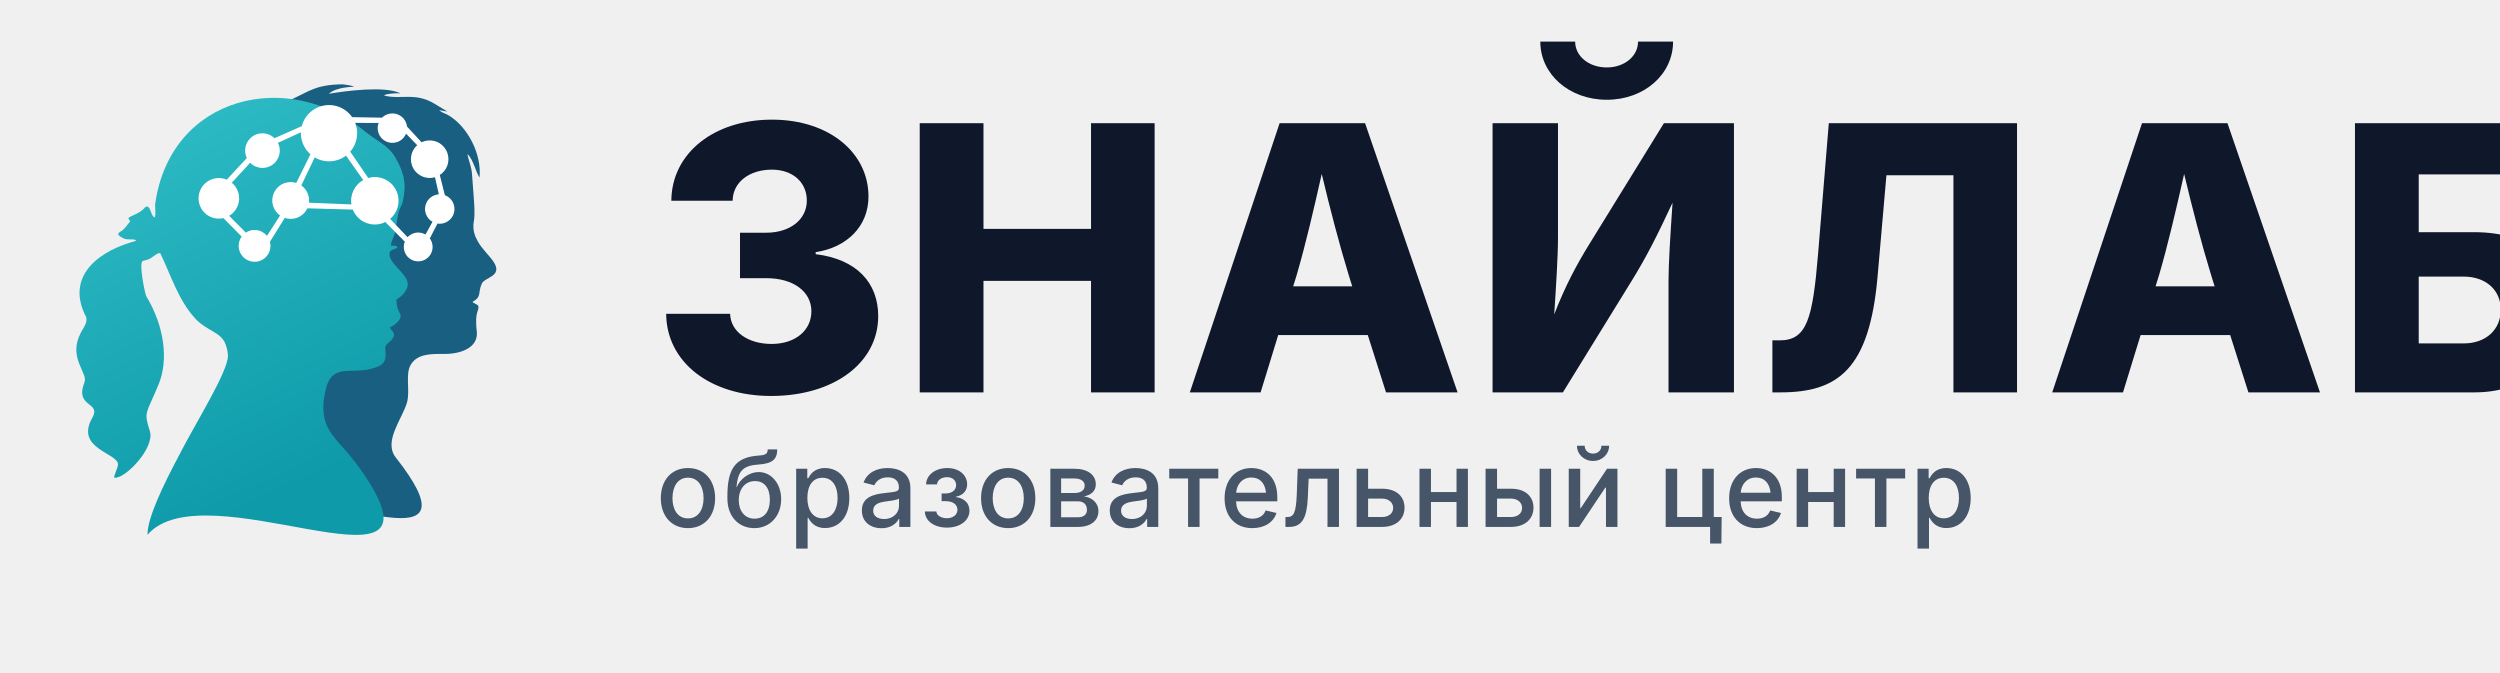
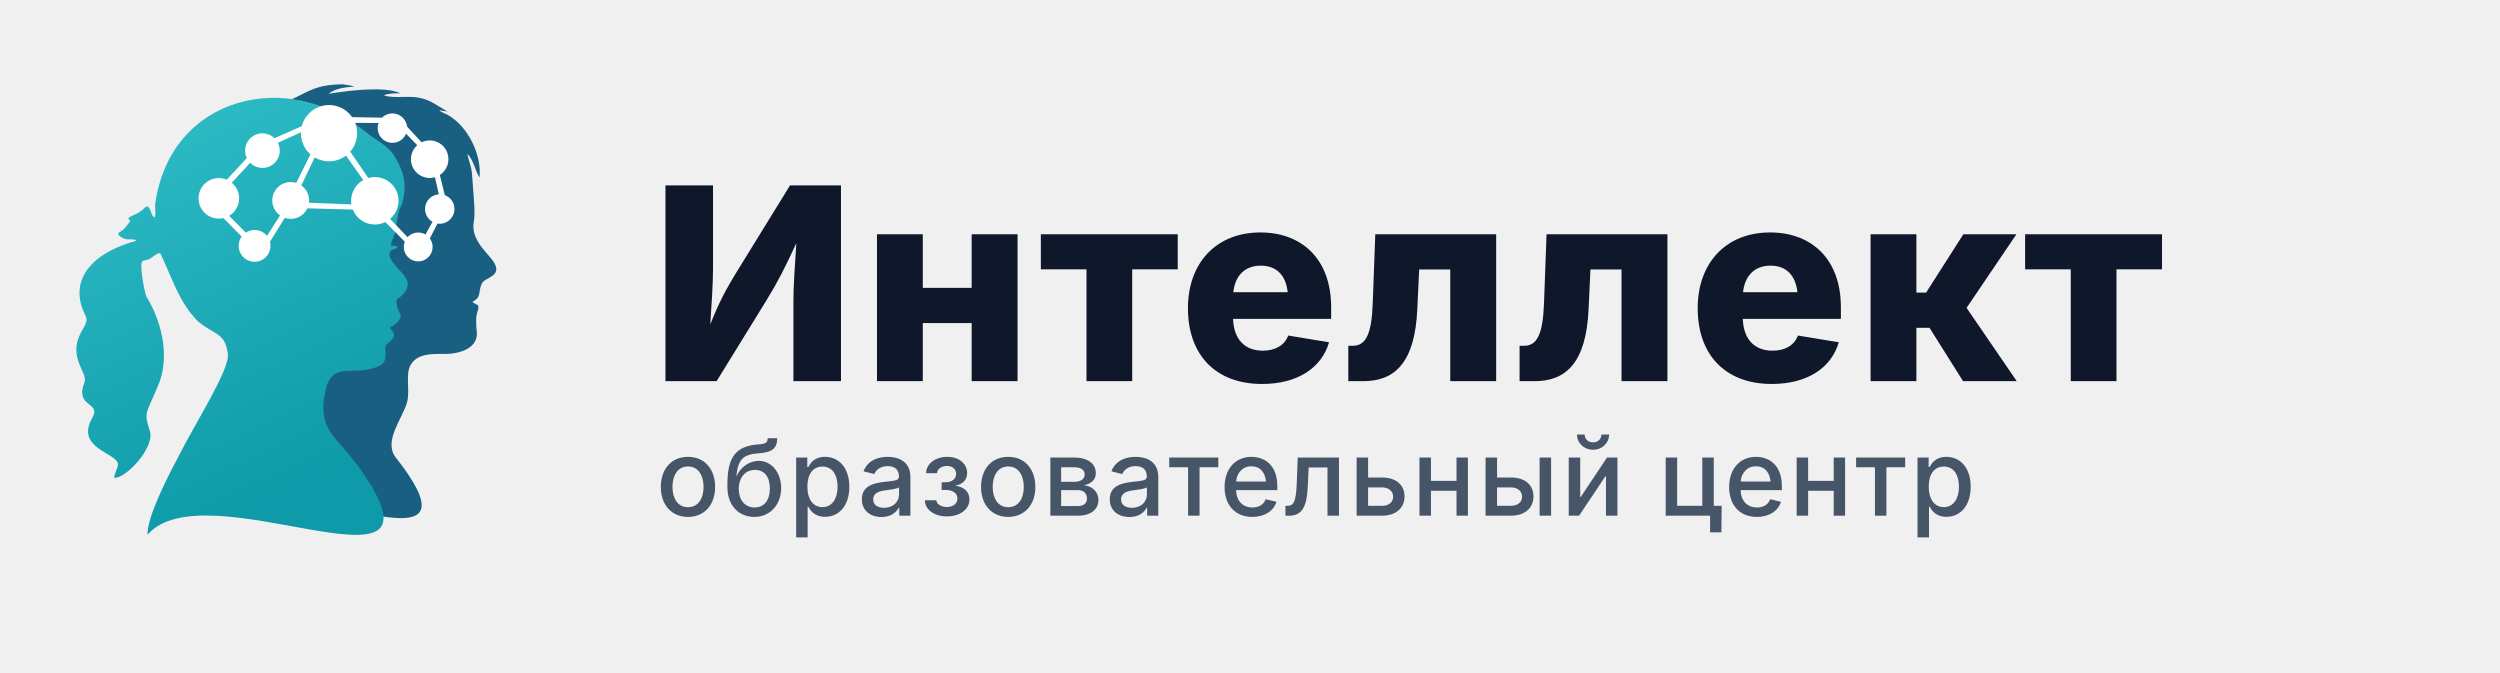
- <svg xmlns="http://www.w3.org/2000/svg" viewBox="0 0 446 120" role="img" aria-label="ЗнайЛаб — образовательный центр">
+ <svg xmlns="http://www.w3.org/2000/svg" viewBox="0 0 446 120" role="img" aria-label="Интеллект — образовательный центр">
  <svg x="10" y="10" width="82.11" height="100" viewBox="500 230 1790 2180">
    <defs>
      <linearGradient id="zl-head" x1="0" y1="0" x2="0.35" y2="1">
        <stop offset="0" stop-color="#31BFC9" />
        <stop offset="1" stop-color="#0E9AA8" />
      </linearGradient>
    </defs>
    <path d="M 1864.719 1578.047 C 1877.949 1531.43 1857.199 1467.73 1879.422 1430.75 C 1904.25 1389.422 1951.52 1387.898 2008.93 1388.512 C 2071.691 1389.172 2143.441 1365.41 2136.27 1300.98 C 2134.41 1284.238 2133.738 1276.922 2133.82 1259.281 C 2133.98 1221.961 2145.281 1218.34 2142.359 1202.578 C 2141.199 1196.32 2122.52 1191.23 2119.68 1186.172 C 2157.129 1164.691 2139.109 1152.578 2155.762 1115.211 C 2167.16 1089.629 2235.66 1087.828 2204.012 1034.039 C 2190.211 1010.59 2158.84 983.59 2140.648 951.648 C 2128.629 930.531 2119.141 905.059 2124.5 874.871 C 2129.738 845.34 2126.73 812.512 2124.672 782.211 C 2122.59 751.352 2119.73 720.98 2117.82 690.23 C 2115.898 659.262 2104.199 637.031 2099.898 611.059 C 2122.75 632.16 2131.602 679.148 2146.879 702.559 C 2156.23 612.66 2101.262 503.73 2024.641 459.5 C 2013.059 452.809 1999.012 449.961 1990.41 440.441 L 2022.238 445.941 L 1973.809 416.551 C 1897.672 369.551 1841.941 400.23 1777.23 383.93 C 1774.48 383.219 1777.98 381.691 1778.859 381.25 C 1788.961 376.211 1822.02 373.699 1839.602 375.109 C 1779.781 345.309 1628.809 365.191 1560.77 376.762 C 1591.18 349.141 1653.781 350.73 1658.488 348.52 C 1655 345.699 1622.078 340.469 1615.09 339.93 C 1509.328 341.148 1486.539 366.59 1411.219 400.648 C 1320.852 475.422 1403.23 410.75 1368.039 401.75 C 1355.82 415.34 1349.48 408.422 1345.871 426.77 L 1343.48 434.73 C 1332.648 409.32 1332.371 425.922 1336.219 404.34 C 1301.891 420.789 1315.449 451.43 1303.91 469.32 C 1297.898 473.398 1284.09 471.711 1276.328 474.41 C 1257.82 480.84 1224.191 501.77 1217.461 517.691 C 1238.73 504.762 1246.551 504.051 1274.68 507.82 C 1259.449 536.41 1230 543.699 1201.809 535.66 C 1207.301 552.871 1212.352 563.711 1224.172 570.531 C 1212.629 613.18 1154.328 666.391 1169.289 868.648 C 1176.672 902.371 1177.898 911.73 1189.48 943.352 C 1192.672 952.02 1192.172 961.922 1199 964.75 C 1200.328 952.07 1192.18 933.359 1195.578 922.641 C 1229.738 1025.602 1214.898 1055.141 1292.16 1144.121 C 1305.309 1159.262 1331.129 1188.949 1347.078 1196.41 C 1341.84 1179.922 1328.602 1170.59 1323.73 1155.719 C 1347.18 1173.281 1413.891 1271.219 1423.25 1294.891 C 1433.699 1321.281 1434.512 1352.801 1439.012 1359.898 C 1441.949 1341.91 1443.691 1332.121 1444.32 1313 C 1451.82 1331.551 1451.102 1350.91 1448.801 1371.941 C 1453.52 1363.738 1460.359 1345.039 1467.262 1340.602 C 1491.309 1425.859 1399.148 1617.41 1317.441 1796.996 C 1276.211 1853.133 1232.949 1918.562 1234.059 1954.352 C 1244.23 1947.828 1256.871 1943.352 1271.5 1940.547 L 1373.781 1940.547 C 1648.449 1972.172 2132.551 2186.969 1821.109 1791.07 C 1772.43 1729.172 1845.289 1642.633 1864.719 1578.047" fill="#185F82" />
    <path d="M 881.801 856.871 C 869.129 850.191 869.352 822.078 855.898 815.172 C 844.555 815.469 844.43 821.961 836.324 828.441 C 822.48 839.488 807.758 846.238 791.754 853.371 C 773.234 861.621 785.023 864.621 788.57 872.531 C 781.383 881.191 765.598 902.941 757.258 908.551 C 745.746 916.281 731.922 920.391 752.07 933.512 C 757.84 937.27 761.457 938.852 768.668 941.34 C 778.609 944.789 799.023 940.98 809.008 945.191 C 817.664 948.852 792.477 953.98 792.438 953.988 C 639.367 1000.898 543.969 1102.359 615.414 1241.578 C 626.109 1262.422 606.871 1285.73 596.438 1305.559 C 544.512 1404.262 625.387 1461.762 610.508 1498.84 C 570.852 1597.664 677.168 1573.785 641.203 1636.449 C 571.699 1757.555 740.766 1772.871 740.918 1818.227 C 740.965 1831.102 722.914 1863.891 726.723 1869.91 C 767.906 1875.996 885.453 1753.684 864.848 1688.641 C 840.566 1611.969 849.102 1626.742 898.617 1507.391 C 937.684 1413.23 922.406 1282.238 850.605 1163.59 C 845.297 1151.84 821.094 1034.309 837.078 1027.121 C 840.055 1025.77 843.23 1025.051 849.742 1023.699 C 874.641 1018.551 888.133 995.27 904.938 996.16 C 946.699 1081.621 974.031 1175.789 1038.578 1247.73 C 1083.609 1299.07 1140.16 1301.301 1158.949 1349.98 C 1163.969 1362.949 1168.32 1381.449 1168.449 1395.5 C 1169.02 1458.281 1038.191 1664.047 976.566 1786.344 C 917.695 1896.945 854.227 2028.301 855.672 2091.891 C 1074.559 1836.301 2006.941 2355.277 1718.969 1889.617 C 1685.391 1835.32 1651.898 1792.312 1609.219 1745.027 C 1558.84 1689.223 1521.762 1642.266 1548.441 1528.02 C 1576.031 1409.871 1664.371 1481.699 1758.609 1434.141 C 1785.852 1420.391 1782.738 1394.449 1780.34 1368.449 C 1778.762 1351.422 1793.398 1345.691 1802.422 1336.801 C 1806.922 1332.352 1814.539 1322.59 1814.371 1313.949 C 1814.078 1300.012 1799.852 1295.051 1799.109 1285.281 C 1815.25 1277.051 1836.18 1262.352 1840.398 1243.738 C 1842.941 1232.52 1822.75 1219.609 1824.172 1176.629 C 1845.129 1164.73 1871.219 1139.711 1867.371 1111.738 C 1862.078 1073.379 1787.578 1032.371 1797.609 993.07 C 1799.219 986.699 1809.25 983.102 1814.621 981.141 C 1820.449 979.012 1831.969 976.172 1824.84 970.16 C 1821.238 966.219 1809.441 968.031 1802.648 967.859 C 1803.102 945.93 1815.988 932.719 1819.551 911.328 C 1824.281 882.988 1827.199 847.27 1837.578 822.25 C 1841.051 813.891 1845.949 807.738 1848.379 796.852 C 1863.828 727.5 1854.578 685.461 1819.441 624.129 C 1792.559 577.219 1743.609 557.961 1702.922 524.129 C 1405.91 277.23 944.742 381.09 885.355 806.141 C 884.145 814.809 890.176 861.289 881.801 856.871" fill="url(#zl-head)" />
    <path d="M 1726.59 758.469 C 1745.602 751.172 1766.922 760.672 1774.211 779.68 C 1781.512 798.691 1772.012 820.02 1753 827.309 C 1733.988 834.602 1712.66 825.102 1705.371 806.09 C 1698.078 787.078 1707.578 765.762 1726.59 758.469 Z M 1988.961 691.18 L 2009.52 773.441 C 2024.789 778.59 2037.629 790.449 2043.41 806.809 C 2053.391 835.07 2038.559 866.09 2010.309 876.07 C 2000.809 879.422 1991 879.969 1981.781 878.148 L 1950.039 939.469 C 1953.59 943.949 1956.48 949.09 1958.5 954.781 C 1968.262 982.422 1953.762 1012.762 1926.121 1022.52 C 1898.488 1032.281 1868.148 1017.781 1858.391 990.148 C 1853.691 976.828 1854.621 962.879 1859.941 950.91 L 1859.531 950.93 L 1781.328 871.93 C 1777.578 873.898 1773.648 875.629 1769.531 877.078 C 1723.57 893.32 1673.172 869.648 1656.172 824.172 L 1475.449 819.09 C 1468.109 835.91 1454.078 849.77 1435.422 856.359 C 1419.5 861.988 1402.891 861.379 1388.25 855.82 L 1328.66 951.621 C 1337.461 981.461 1321.43 1013.328 1291.75 1023.809 C 1261.07 1034.648 1227.391 1018.551 1216.551 987.871 C 1209.578 968.129 1213.75 947.141 1225.801 931.801 L 1151.891 856.922 C 1114.238 866.559 1074.77 846.012 1061.578 808.66 C 1047.621 769.148 1068.352 725.77 1107.859 711.82 C 1127.172 705 1147.398 706.461 1164.672 714.352 L 1245.5 627.172 C 1244.199 624.629 1243.059 621.98 1242.078 619.219 C 1230.25 585.73 1247.82 548.961 1281.309 537.129 C 1305.781 528.488 1331.988 535.539 1348.949 553.02 L 1458.18 504.781 C 1466.441 471.09 1490.98 442.078 1526.121 429.672 C 1572.84 413.16 1623.41 431.25 1649.852 470.551 L 1768.949 472.672 C 1774.621 466.789 1781.711 462.09 1789.941 459.191 C 1818.191 449.199 1849.211 464.031 1859.199 492.281 C 1860.73 496.629 1861.68 501.039 1862.078 505.422 L 1920.91 569.031 C 1923.738 567.559 1926.711 566.262 1929.809 565.172 C 1966.219 552.309 2006.191 571.41 2019.051 607.82 C 2030.34 639.781 2017 674.469 1988.961 691.18 Z M 1992.48 770.602 L 1975.828 697.262 C 1939.57 709.719 1899.949 690.629 1887.16 654.41 C 1877.051 625.801 1886.68 595 1908.941 576.871 L 1859.922 526.238 C 1855.051 542.129 1842.969 555.578 1826.102 561.539 C 1797.84 571.531 1766.82 556.699 1756.84 528.449 C 1751.871 514.379 1753.051 499.641 1758.961 487.148 L 1658.852 486.852 C 1659.961 489.359 1660.988 491.941 1661.922 494.57 C 1675.398 532.738 1665.801 573.48 1640.398 601.531 L 1712.961 707.73 C 1758.648 693.309 1807.898 717.629 1823.988 763.141 C 1837.07 800.172 1824.25 840.078 1795 863.09 L 1867.27 938.949 C 1873.23 931.629 1881.211 925.789 1890.762 922.422 C 1907.148 916.621 1924.5 919.371 1937.93 928.328 L 1968.051 873.48 C 1955.871 867.422 1945.941 856.801 1941.051 842.969 C 1931.07 814.711 1945.891 783.691 1974.148 773.711 C 1980.211 771.57 1986.398 770.57 1992.48 770.602 Z M 1480.199 803.172 L 1652.172 810.121 C 1644.461 771.129 1663.691 731.43 1699.18 713.359 L 1628.34 612.91 C 1619.211 620.27 1608.699 626.238 1597.02 630.359 C 1565.02 641.672 1531.211 636.75 1504.59 619.898 L 1450.051 734.219 C 1462.25 742.16 1472.031 754.031 1477.25 768.82 C 1481.289 780.238 1482.121 792.02 1480.199 803.172 Z M 1455.461 521.641 L 1358.73 566.09 C 1360.559 569.32 1362.129 572.75 1363.398 576.359 C 1375.23 609.852 1357.672 646.621 1324.172 658.449 C 1298.859 667.391 1271.691 659.539 1254.809 640.719 L 1254.82 640.738 L 1179.012 722.922 C 1190.449 731.578 1199.57 743.559 1204.699 758.102 C 1217.461 794.199 1201.25 833.531 1168.211 850.691 L 1237.59 920.469 C 1242.051 917.25 1247.039 914.602 1252.488 912.672 C 1278.051 903.641 1305.699 913.309 1320.48 934.539 L 1375.32 849.289 C 1363.012 841.34 1353.129 829.41 1347.871 814.52 C 1335.25 778.809 1353.988 739.602 1389.711 726.98 C 1405.441 721.422 1421.852 721.949 1436.371 727.328 L 1435.809 726.898 L 1493.031 611.441 C 1478.969 599.621 1467.781 584.031 1461.219 565.469 C 1456.09 550.949 1454.309 536.059 1455.461 521.641 Z M 1311.531 954.32 C 1319.219 976.078 1307.801 999.969 1286.039 1007.66 C 1264.281 1015.352 1240.391 1003.93 1232.699 982.172 C 1225.02 960.398 1236.43 936.52 1258.199 928.828 C 1279.961 921.141 1303.852 932.559 1311.531 954.32 Z M 1265.941 952.148 C 1274.828 948.738 1284.801 953.18 1288.211 962.07 C 1291.629 970.961 1287.18 980.93 1278.289 984.34 C 1269.398 987.75 1259.43 983.309 1256.02 974.422 C 1252.609 965.531 1257.051 955.559 1265.941 952.148 Z M 1458.449 775.461 C 1467.398 800.801 1454.109 828.609 1428.77 837.559 C 1403.441 846.512 1375.629 833.219 1366.68 807.879 C 1357.73 782.551 1371.02 754.738 1396.352 745.781 C 1421.691 736.84 1449.5 750.129 1458.449 775.461 Z M 1403.512 768.09 C 1416.539 763.09 1431.148 769.602 1436.148 782.621 C 1441.148 795.648 1434.641 810.262 1421.609 815.262 C 1408.578 820.262 1393.969 813.75 1388.98 800.719 C 1383.98 787.699 1390.488 773.078 1403.512 768.09 Z M 1183.898 765.449 C 1193.801 793.469 1179.102 824.238 1151.07 834.141 C 1123.051 844.039 1092.281 829.34 1082.379 801.309 C 1072.48 773.281 1087.18 742.52 1115.211 732.621 C 1143.23 722.719 1174 737.422 1183.898 765.449 Z M 1122.469 755.57 C 1137.828 749.68 1155.051 757.359 1160.949 772.711 C 1166.84 788.07 1159.172 805.301 1143.809 811.191 C 1128.449 817.078 1111.219 809.41 1105.328 794.051 C 1099.441 778.691 1107.109 761.469 1122.469 755.57 Z M 1345.77 582.59 C 1354.16 606.352 1341.699 632.422 1317.941 640.82 C 1294.18 649.211 1268.109 636.75 1259.711 612.988 C 1251.32 589.23 1263.781 563.16 1287.539 554.762 C 1311.301 546.371 1337.379 558.828 1345.77 582.59 Z M 1295.828 579.77 C 1305.781 575.949 1316.941 580.922 1320.762 590.879 C 1324.578 600.828 1319.609 611.988 1309.648 615.809 C 1299.699 619.629 1288.539 614.66 1284.719 604.699 C 1280.898 594.75 1285.871 583.59 1295.828 579.77 Z M 1844.32 497.539 C 1851.398 517.578 1840.879 539.59 1820.84 546.672 C 1800.801 553.75 1778.801 543.23 1771.719 523.191 C 1764.641 503.141 1775.148 481.141 1795.191 474.059 C 1815.238 466.98 1837.238 477.5 1844.32 497.539 Z M 1800.859 491.699 C 1811.172 487.75 1822.73 492.898 1826.68 503.199 C 1830.629 513.512 1825.48 525.07 1815.18 529.031 C 1804.871 532.98 1793.309 527.828 1789.359 517.52 C 1785.398 507.219 1790.551 495.66 1800.859 491.699 Z M 1999.879 614.59 C 2009 640.422 1995.449 668.77 1969.629 677.891 C 1943.801 687.02 1915.449 673.469 1906.328 647.641 C 1897.211 621.809 1910.75 593.469 1936.578 584.34 C 1962.41 575.219 1990.75 588.77 1999.879 614.59 Z M 1945.031 610.078 C 1956.648 605.629 1969.68 611.43 1974.141 623.051 C 1978.59 634.672 1972.789 647.691 1961.172 652.148 C 1949.559 656.609 1936.531 650.801 1932.07 639.191 C 1927.609 627.57 1933.422 614.539 1945.031 610.078 Z M 2028.531 812.07 C 2035.609 832.109 2025.102 854.109 2005.051 861.191 C 1985.012 868.27 1963.012 857.762 1955.93 837.711 C 1948.852 817.672 1959.359 795.672 1979.398 788.59 C 1999.449 781.512 2021.449 792.02 2028.531 812.07 Z M 1986.488 809.941 C 1994.75 806.77 2004.012 810.898 2007.18 819.16 C 2010.352 827.41 2006.219 836.672 1997.961 839.84 C 1989.711 843.012 1980.441 838.879 1977.281 830.629 C 1974.109 822.371 1978.238 813.109 1986.488 809.941 Z M 1943.941 959.922 C 1950.871 979.531 1940.59 1001.051 1920.98 1007.969 C 1901.379 1014.891 1879.871 1004.609 1872.941 985.012 C 1866.02 965.41 1876.301 943.891 1895.898 936.969 C 1915.5 930.039 1937.02 940.32 1943.941 959.922 Z M 1901.82 955.199 C 1911.352 951.539 1922.051 956.309 1925.711 965.84 C 1929.371 975.379 1924.602 986.078 1915.07 989.73 C 1905.531 993.391 1894.828 988.629 1891.18 979.09 C 1887.52 969.559 1892.281 958.859 1901.82 955.199 Z M 1635.879 503.762 C 1650.371 544.801 1628.852 589.828 1587.82 604.328 C 1546.789 618.82 1501.75 597.301 1487.262 556.27 C 1472.762 515.238 1494.289 470.199 1535.32 455.711 C 1576.352 441.211 1621.379 462.738 1635.879 503.762 Z M 1547.449 493.23 C 1567.77 485.43 1590.559 495.578 1598.359 515.898 C 1606.148 536.219 1596 559.012 1575.68 566.809 C 1555.359 574.602 1532.57 564.449 1524.781 544.129 C 1516.98 523.809 1527.129 501.02 1547.449 493.23 Z M 1799.512 771.789 C 1811.16 804.762 1793.859 840.961 1760.891 852.609 C 1727.922 864.25 1691.719 846.949 1680.078 813.98 C 1668.43 781.012 1685.719 744.82 1718.699 733.172 C 1751.672 721.52 1787.859 738.82 1799.512 771.789" fill="#FFFFFF" stroke="#FFFFFF" stroke-width="6" />
  </svg>
-   <text x="116" y="70" font-family="Manrope, 'Golos Text', Inter, system-ui, sans-serif" font-weight="800" font-size="66" letter-spacing="1" fill="#0F172A">ЗНАЙЛАБ</text>
-   <text x="117" y="94" font-family="Manrope, 'Golos Text', Inter, system-ui, sans-serif" font-weight="500" font-size="19" letter-spacing="0.4" fill="#475569">образовательный центр</text>
+   <text x="116" y="68" font-family="Manrope, 'Golos Text', Inter, system-ui, sans-serif" font-weight="800" font-size="48" letter-spacing="1" fill="#0F172A">Интеллект</text>
+   <text x="117" y="92" font-family="Manrope, 'Golos Text', Inter, system-ui, sans-serif" font-weight="500" font-size="19" letter-spacing="0.4" fill="#475569">образовательный центр</text>
</svg>
